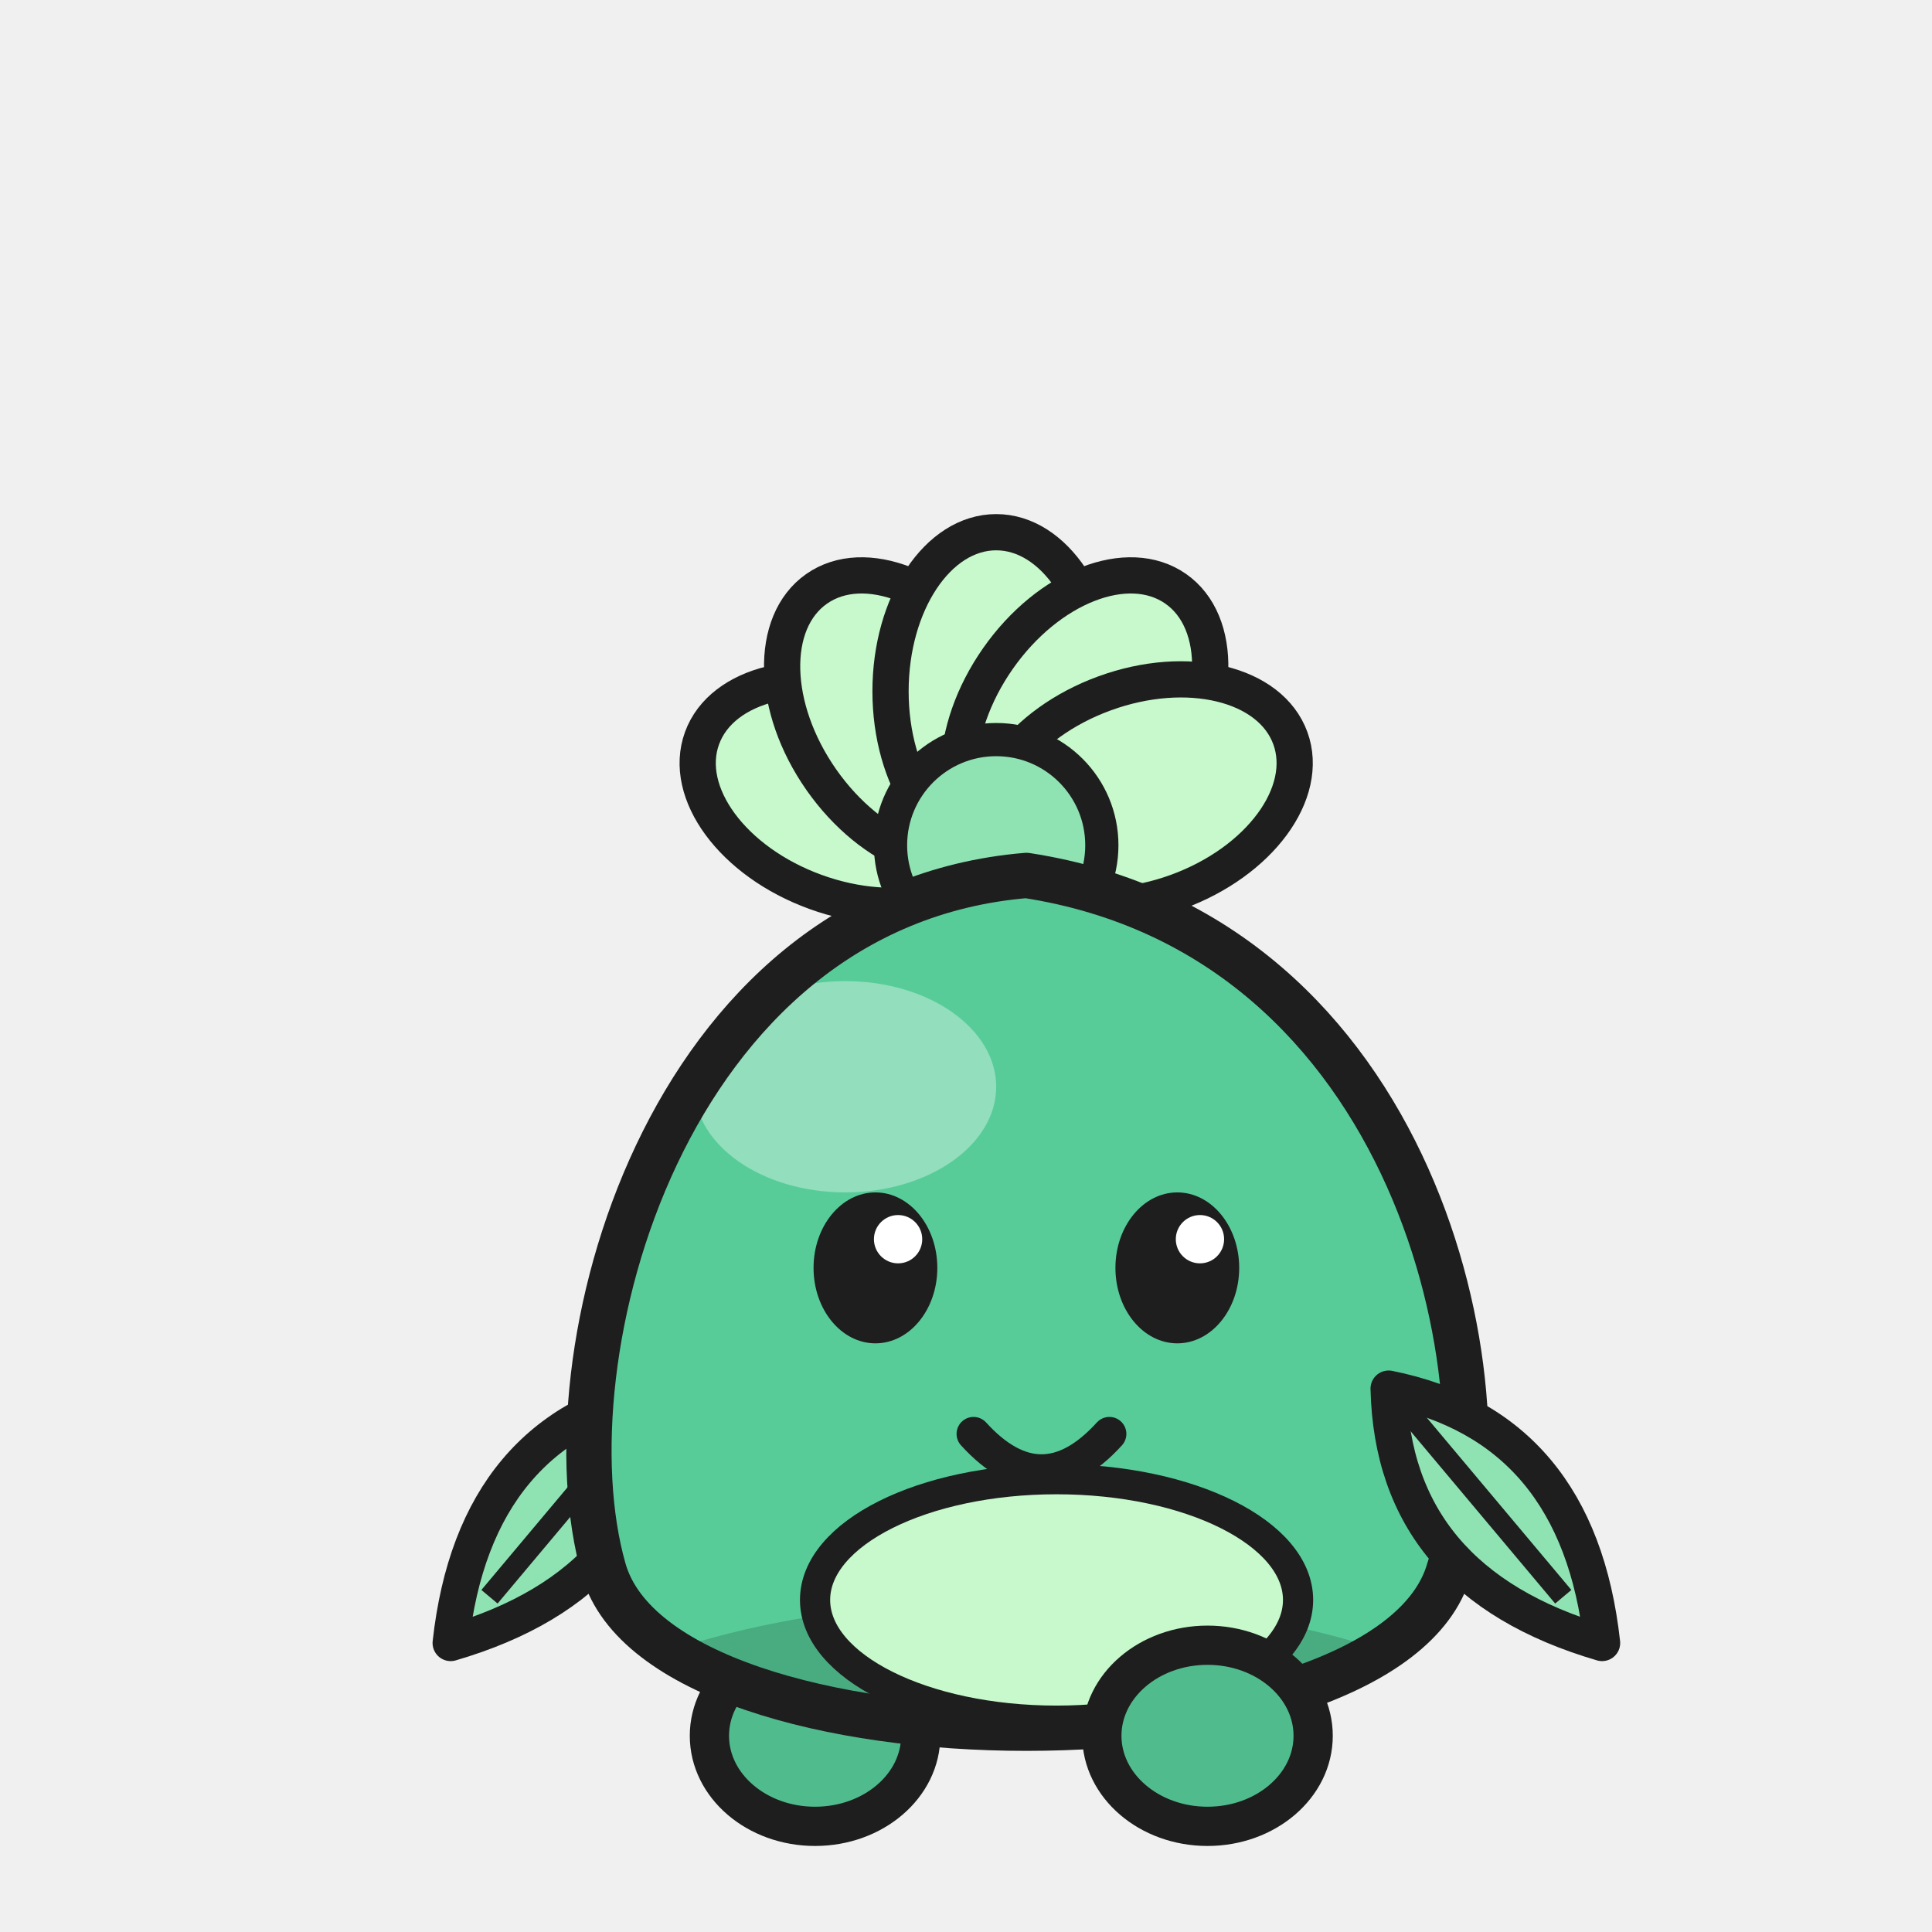
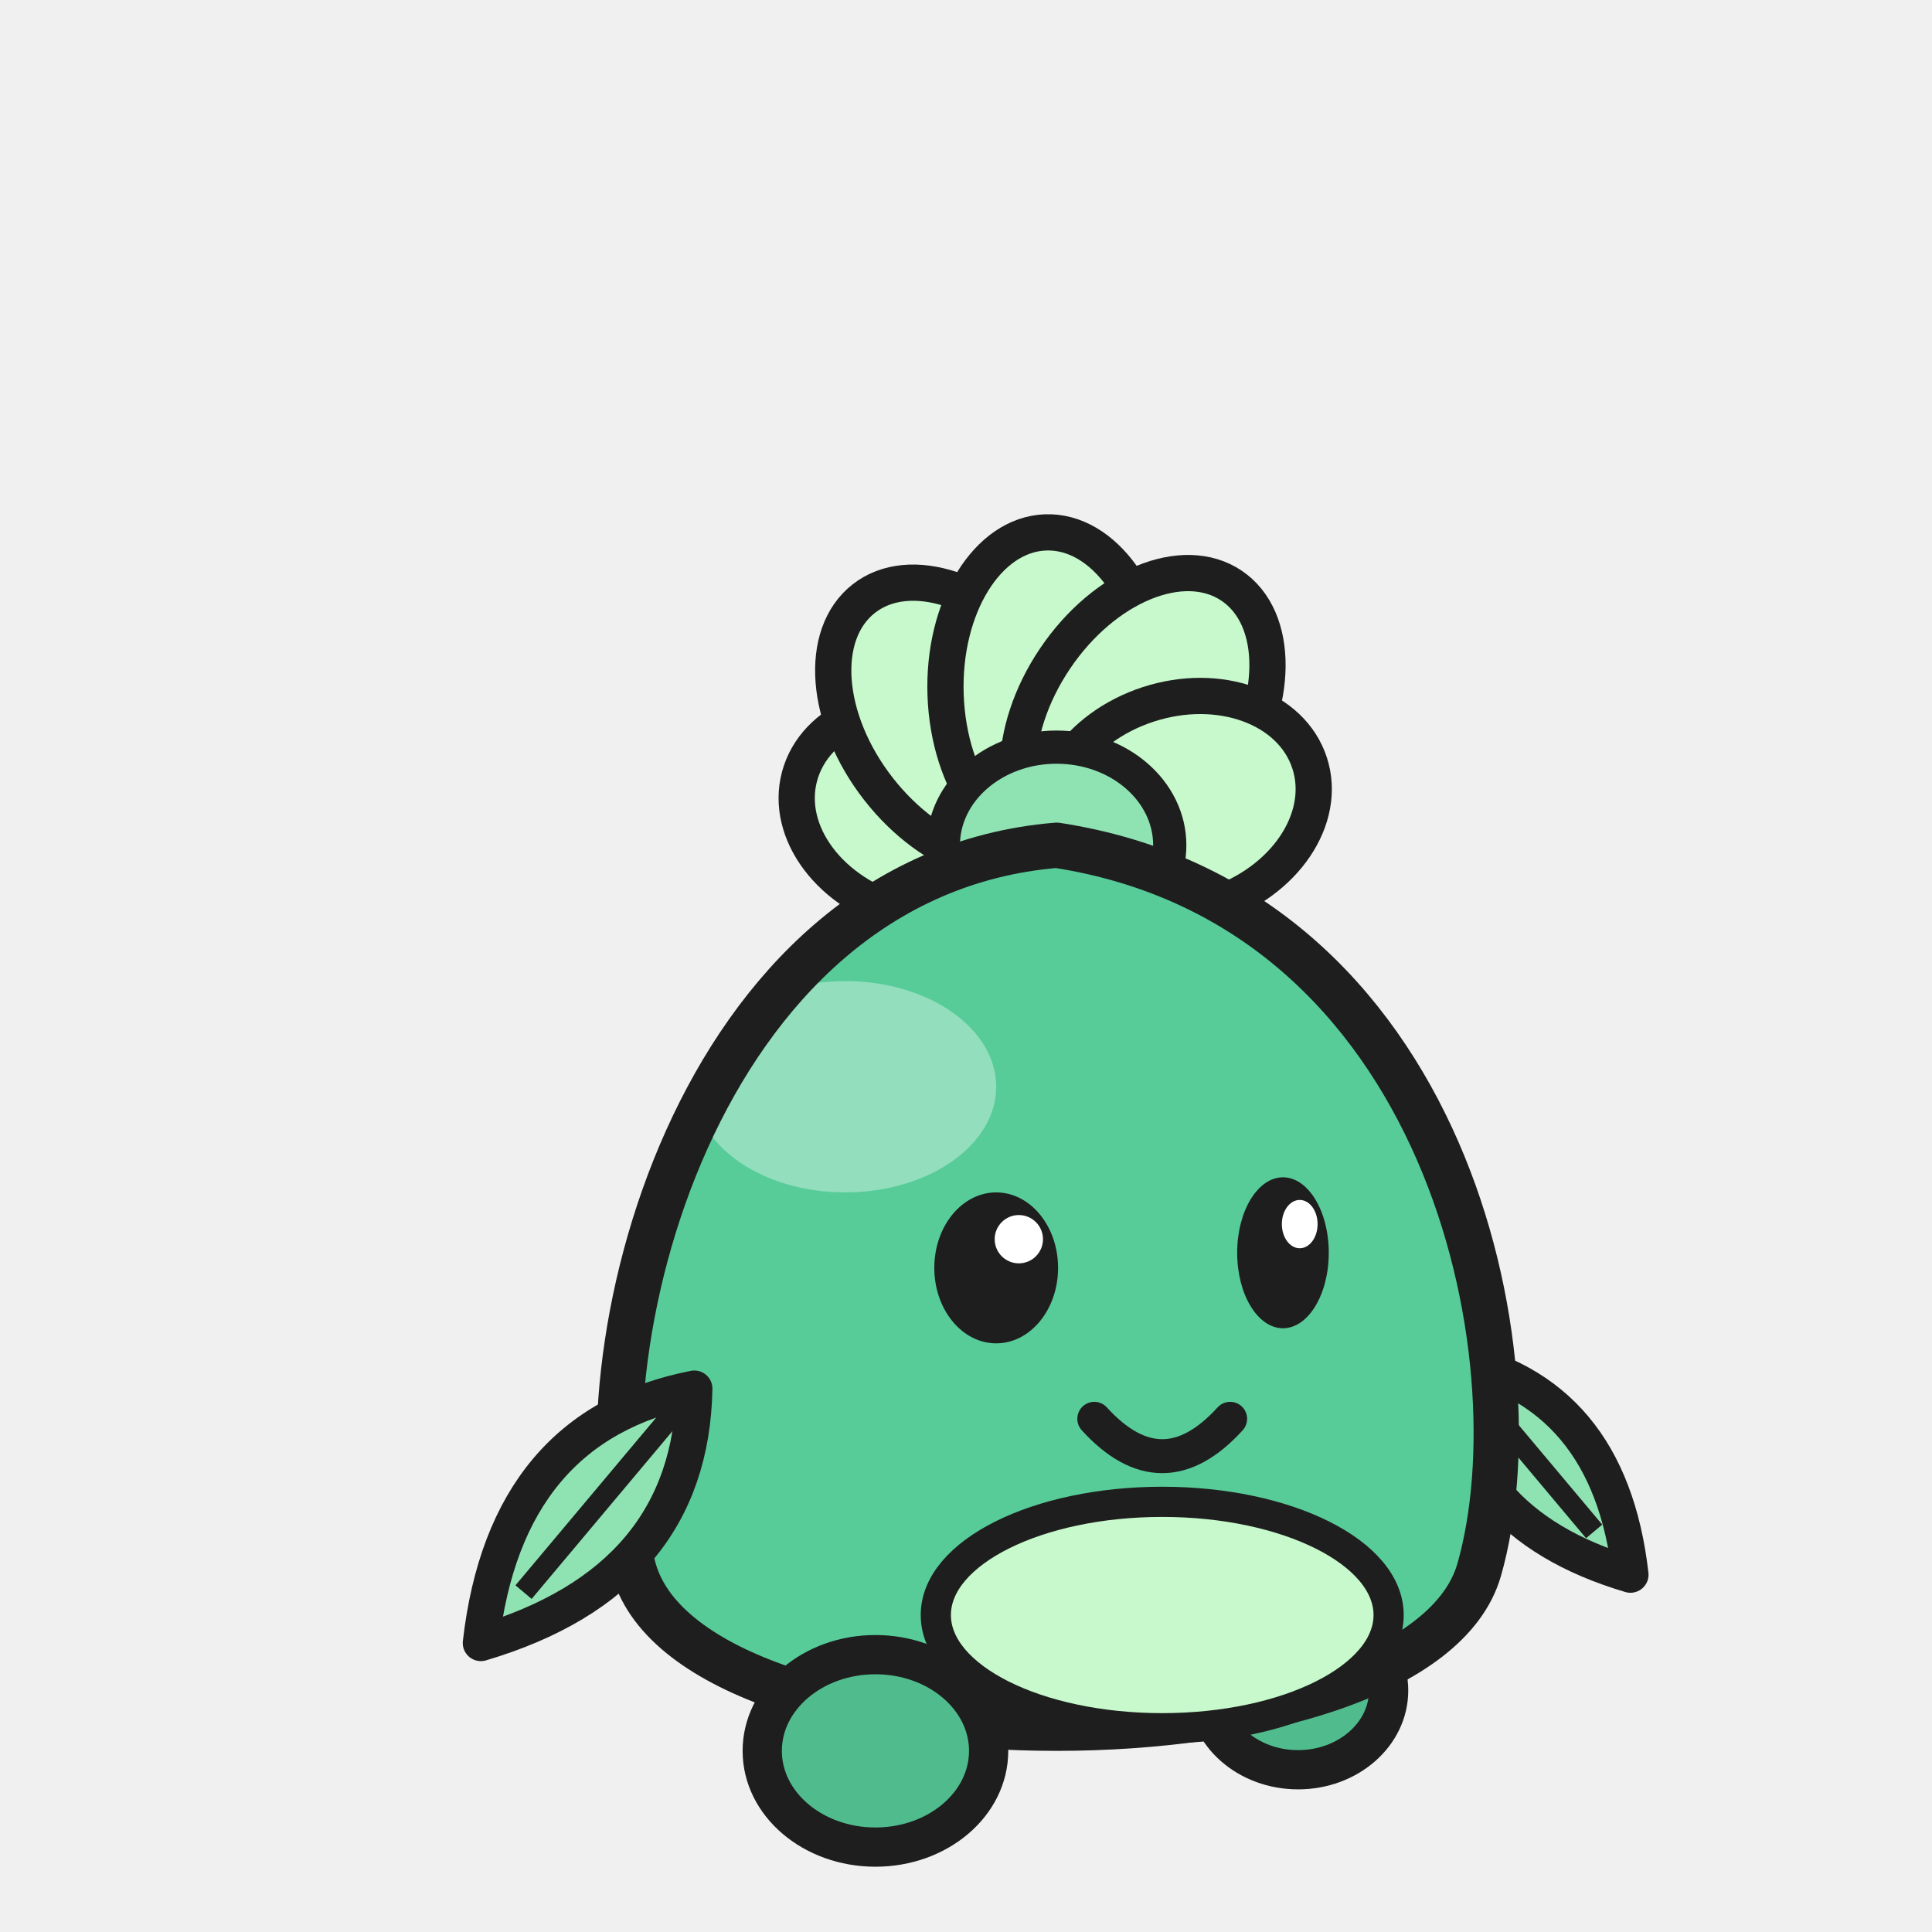
<svg xmlns="http://www.w3.org/2000/svg" viewBox="0 0 128 128" width="128" height="128">
  <g transform="translate(64 120) rotate(0) scale(1 1) translate(-64 -120)">
-     <g transform="rotate(-160.00 66 56)">
-       <ellipse cx="76.2" cy="56" rx="10.54" ry="7" fill="#C7F9CC" />
-       <ellipse cx="76.2" cy="56" rx="10.54" ry="7" fill="none" stroke="#1e1e1e" stroke-width="2.4" stroke-linejoin="round" />
+     <g transform="rotate(50.00 96 90)">
+       <path d="M96 90Q104.415 83.2 114.7 90Q104.415 96.8 96 90Z" fill="#8fe3b3" />
+       <path d="M96 90Q104.415 83.2 114.7 90Q104.415 96.8 96 90Z" fill="none" stroke="#1e1e1e" stroke-width="2.4" stroke-linejoin="round" />
+       <path d="M98 90L110.96 90" fill="none" stroke="#1e1e1e" stroke-width="1.4" />
    </g>
-     <g transform="rotate(-125.00 66 56)">
-       <ellipse cx="76.2" cy="56" rx="10.54" ry="7" fill="#C7F9CC" />
-       <ellipse cx="76.2" cy="56" rx="10.54" ry="7" fill="none" stroke="#1e1e1e" stroke-width="2.4" stroke-linejoin="round" />
+     <ellipse cx="86" cy="112" rx="6" ry="5.25" fill="#50bc8d" />
+     <ellipse cx="86" cy="112" rx="6" ry="5.25" fill="none" stroke="#1e1e1e" stroke-width="2.6" stroke-linejoin="round" />
+     <g transform="rotate(-165.00 70 56)">
+       <ellipse cx="78.67" cy="56" rx="8.959" ry="7" fill="#C7F9CC" />
+       <ellipse cx="78.67" cy="56" rx="8.959" ry="7" fill="none" stroke="#1e1e1e" stroke-width="2.4" stroke-linejoin="round" />
    </g>
-     <g transform="rotate(-90.00 66 56)">
-       <ellipse cx="76.2" cy="56" rx="10.54" ry="7" fill="#C7F9CC" />
-       <ellipse cx="76.2" cy="56" rx="10.54" ry="7" fill="none" stroke="#1e1e1e" stroke-width="2.4" stroke-linejoin="round" />
+     <g transform="rotate(-128.00 70 56)">
+       <ellipse cx="80.2" cy="56" rx="10.54" ry="7" fill="#C7F9CC" />
+       <ellipse cx="80.2" cy="56" rx="10.54" ry="7" fill="none" stroke="#1e1e1e" stroke-width="2.4" stroke-linejoin="round" />
    </g>
-     <g transform="rotate(-55.00 66 56)">
-       <ellipse cx="76.2" cy="56" rx="10.54" ry="7" fill="#C7F9CC" />
-       <ellipse cx="76.2" cy="56" rx="10.54" ry="7" fill="none" stroke="#1e1e1e" stroke-width="2.4" stroke-linejoin="round" />
+     <g transform="rotate(-92.00 70 56)">
+       <ellipse cx="80.2" cy="56" rx="10.54" ry="7" fill="#C7F9CC" />
+       <ellipse cx="80.2" cy="56" rx="10.54" ry="7" fill="none" stroke="#1e1e1e" stroke-width="2.4" stroke-linejoin="round" />
    </g>
-     <g transform="rotate(-20.00 66 56)">
-       <ellipse cx="76.2" cy="56" rx="10.54" ry="7" fill="#C7F9CC" />
-       <ellipse cx="76.2" cy="56" rx="10.54" ry="7" fill="none" stroke="#1e1e1e" stroke-width="2.4" stroke-linejoin="round" />
+     <g transform="rotate(-56.00 70 56)">
+       <ellipse cx="80.2" cy="56" rx="10.54" ry="7" fill="#C7F9CC" />
+       <ellipse cx="80.2" cy="56" rx="10.54" ry="7" fill="none" stroke="#1e1e1e" stroke-width="2.4" stroke-linejoin="round" />
    </g>
-     <circle cx="66" cy="56" r="7" fill="#8fe3b3" />
-     <circle cx="66" cy="56" r="7" fill="none" stroke="#1e1e1e" stroke-width="2.2" stroke-linejoin="round" />
-     <ellipse cx="54" cy="115" rx="7" ry="6" fill="#50bc8d" />
-     <ellipse cx="54" cy="115" rx="7" ry="6" fill="none" stroke="#1e1e1e" stroke-width="2.6" stroke-linejoin="round" />
-     <g transform="rotate(130.00 44 92)">
-       <path d="M44 92Q54 84 66 92Q54 100 44 92Z" fill="#8fe3b3" />
-       <path d="M44 92Q54 84 66 92Q54 100 44 92Z" fill="none" stroke="#1e1e1e" stroke-width="2.4" stroke-linejoin="round" />
-       <path d="M46 92L62 92" fill="none" stroke="#1e1e1e" stroke-width="1.4" />
+     <g transform="rotate(-18.00 70 56)">
+       <ellipse cx="78.67" cy="56" rx="8.959" ry="7" fill="#C7F9CC" />
+       <ellipse cx="78.67" cy="56" rx="8.959" ry="7" fill="none" stroke="#1e1e1e" stroke-width="2.4" stroke-linejoin="round" />
    </g>
-     <path d="M68 58C94 62 100 92 96 104C92 118 44 118 40 104C36 90 44 60 68 58Z" fill="#57CC99" />
+     <ellipse cx="70" cy="56" rx="7.5" ry="6.5" fill="#8fe3b3" />
+     <ellipse cx="70" cy="56" rx="7.5" ry="6.5" fill="none" stroke="#1e1e1e" stroke-width="2.2" stroke-linejoin="round" />
+     <path d="M70 56C96 60 102 90 98 104C94 118 46 118 42 104C38 90 46 58 70 56Z" fill="#57CC99" />
    <clipPath id="f0c0">
-       <path d="M68 58C94 62 100 92 96 104C92 118 44 118 40 104C36 90 44 60 68 58Z" />
+       <path d="M70 56C96 60 102 90 98 104C94 118 46 118 42 104C38 90 46 58 70 56Z" />
    </clipPath>
-     <ellipse cx="68" cy="118" rx="34" ry="12" fill="#000000" fill-opacity="0.16" clip-path="url(#f0c0)" />
+     <ellipse cx="80" cy="120" rx="34" ry="12" fill="#000000" fill-opacity="0.16" clip-path="url(#f0c0)" />
    <ellipse cx="56" cy="72" rx="10" ry="7" fill="#ffffff" fill-opacity="0.35" clip-path="url(#f0c0)" />
-     <path d="M68 58C94 62 100 92 96 104C92 118 44 118 40 104C36 90 44 60 68 58Z" fill="none" stroke="#1e1e1e" stroke-width="3" stroke-linejoin="round" />
-     <ellipse cx="70" cy="106" rx="16" ry="8" fill="#C7F9CC" />
-     <ellipse cx="70" cy="106" rx="16" ry="8" fill="none" stroke="#1e1e1e" stroke-width="2" stroke-linejoin="round" />
-     <ellipse cx="58" cy="84" rx="4.1" ry="5" fill="#1e1e1e" />
-     <circle cx="59.5" cy="82.1" r="1.6" fill="#ffffff" />
-     <ellipse cx="78" cy="84" rx="4.1" ry="5" fill="#1e1e1e" />
-     <circle cx="79.5" cy="82.1" r="1.6" fill="#ffffff" />
-     <path d="M64.5 95Q69 99.95 73.5 95" fill="none" stroke="#1e1e1e" stroke-width="2.25" stroke-linecap="round" stroke-linejoin="round" />
-     <ellipse cx="80" cy="115" rx="7" ry="6" fill="#50bc8d" />
-     <ellipse cx="80" cy="115" rx="7" ry="6" fill="none" stroke="#1e1e1e" stroke-width="2.6" stroke-linejoin="round" />
-     <g transform="rotate(50.00 92 92)">
-       <path d="M92 92Q102 84 114 92Q102 100 92 92Z" fill="#8fe3b3" />
-       <path d="M92 92Q102 84 114 92Q102 100 92 92Z" fill="none" stroke="#1e1e1e" stroke-width="2.4" stroke-linejoin="round" />
-       <path d="M94 92L110 92" fill="none" stroke="#1e1e1e" stroke-width="1.4" />
+     <path d="M70 56C96 60 102 90 98 104C94 118 46 118 42 104C38 90 46 58 70 56Z" fill="none" stroke="#1e1e1e" stroke-width="3" stroke-linejoin="round" />
+     <ellipse cx="77" cy="107" rx="15" ry="7.5" fill="#C7F9CC" />
+     <ellipse cx="77" cy="107" rx="15" ry="7.5" fill="none" stroke="#1e1e1e" stroke-width="2" stroke-linejoin="round" />
+     <ellipse cx="66" cy="84" rx="4.1" ry="5" fill="#1e1e1e" />
+     <circle cx="67.5" cy="82.1" r="1.6" fill="#ffffff" />
+     <g transform="translate(85 83) scale(0.74 1) translate(-85 -83)">
+       <ellipse cx="85" cy="83" rx="4.1" ry="5" fill="#1e1e1e" />
+       <circle cx="86.5" cy="81.1" r="1.6" fill="#ffffff" />
+     </g>
+     <path d="M72.5 94Q77 98.95 81.5 94" fill="none" stroke="#1e1e1e" stroke-width="2.25" stroke-linecap="round" stroke-linejoin="round" />
+     <ellipse cx="58" cy="116" rx="7.5" ry="6.375" fill="#50bc8d" />
+     <ellipse cx="58" cy="116" rx="7.5" ry="6.375" fill="none" stroke="#1e1e1e" stroke-width="2.6" stroke-linejoin="round" />
+     <g transform="rotate(130.00 46 92)">
+       <path d="M46 92Q55.9 84 68 92Q55.9 100 46 92Z" fill="#8fe3b3" />
+       <path d="M46 92Q55.9 84 68 92Q55.9 100 46 92Z" fill="none" stroke="#1e1e1e" stroke-width="2.4" stroke-linejoin="round" />
+       <path d="M48 92L63.6 92" fill="none" stroke="#1e1e1e" stroke-width="1.4" />
    </g>
  </g>
</svg>
